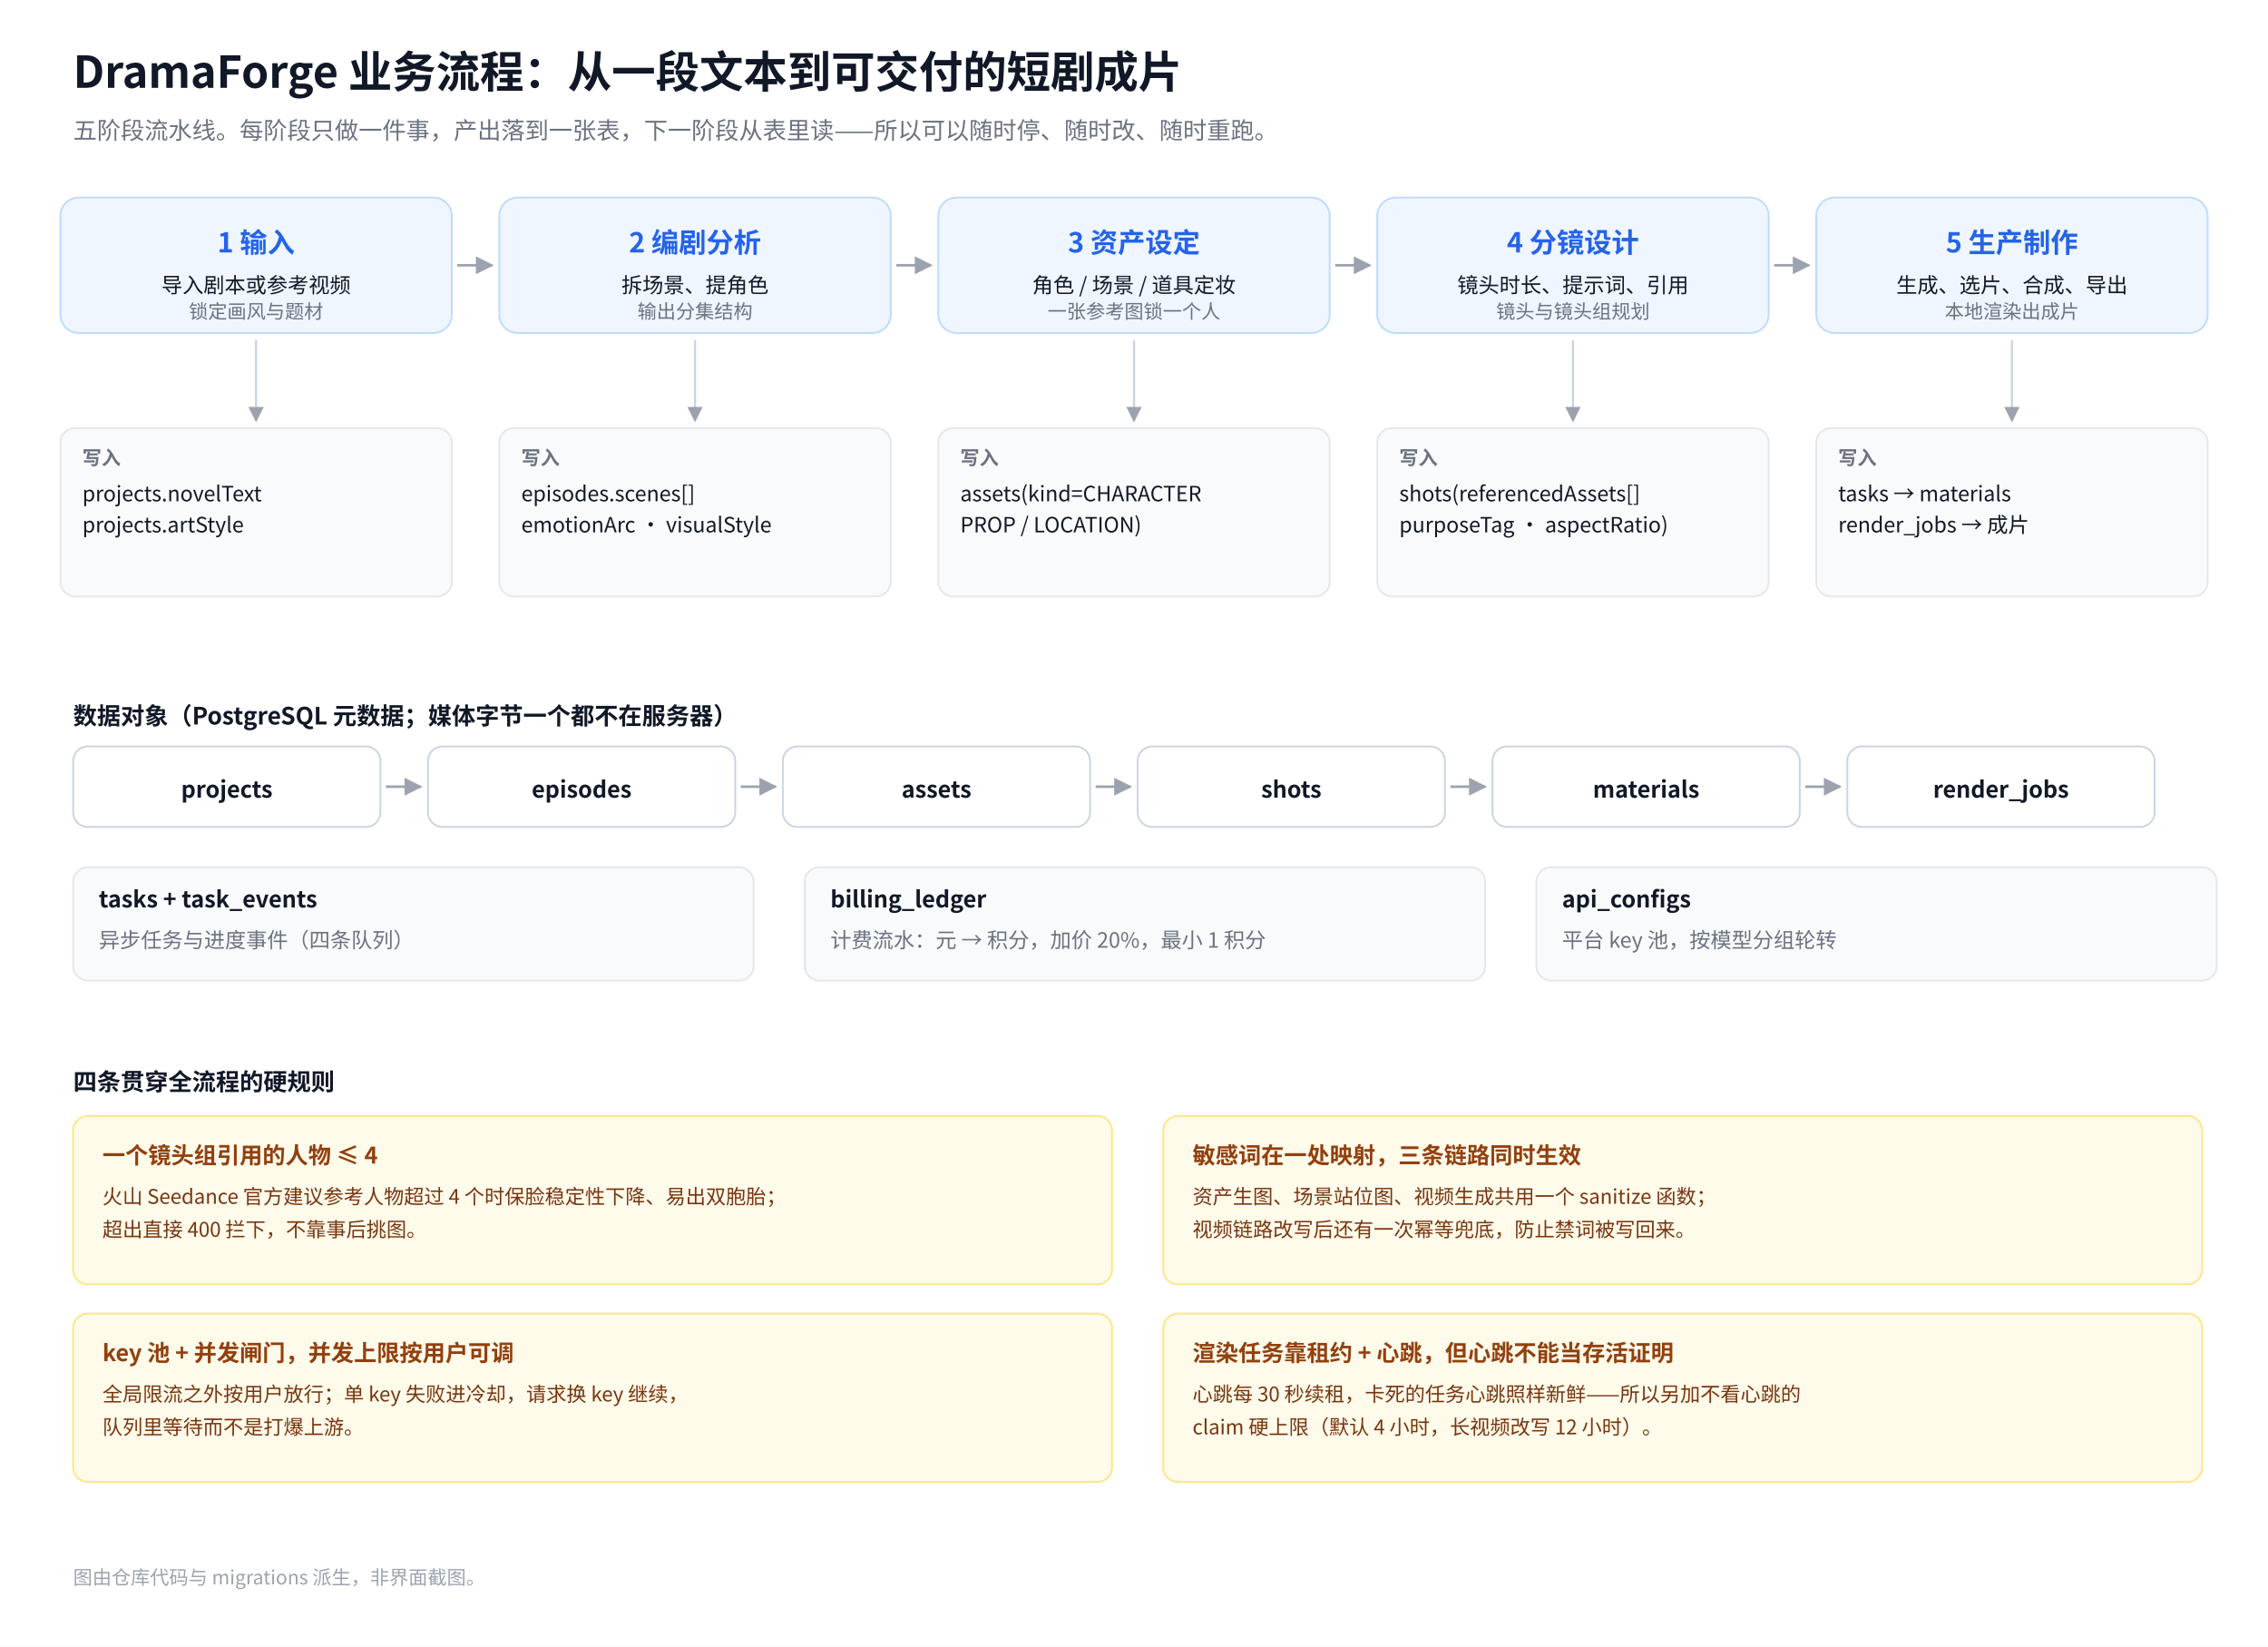
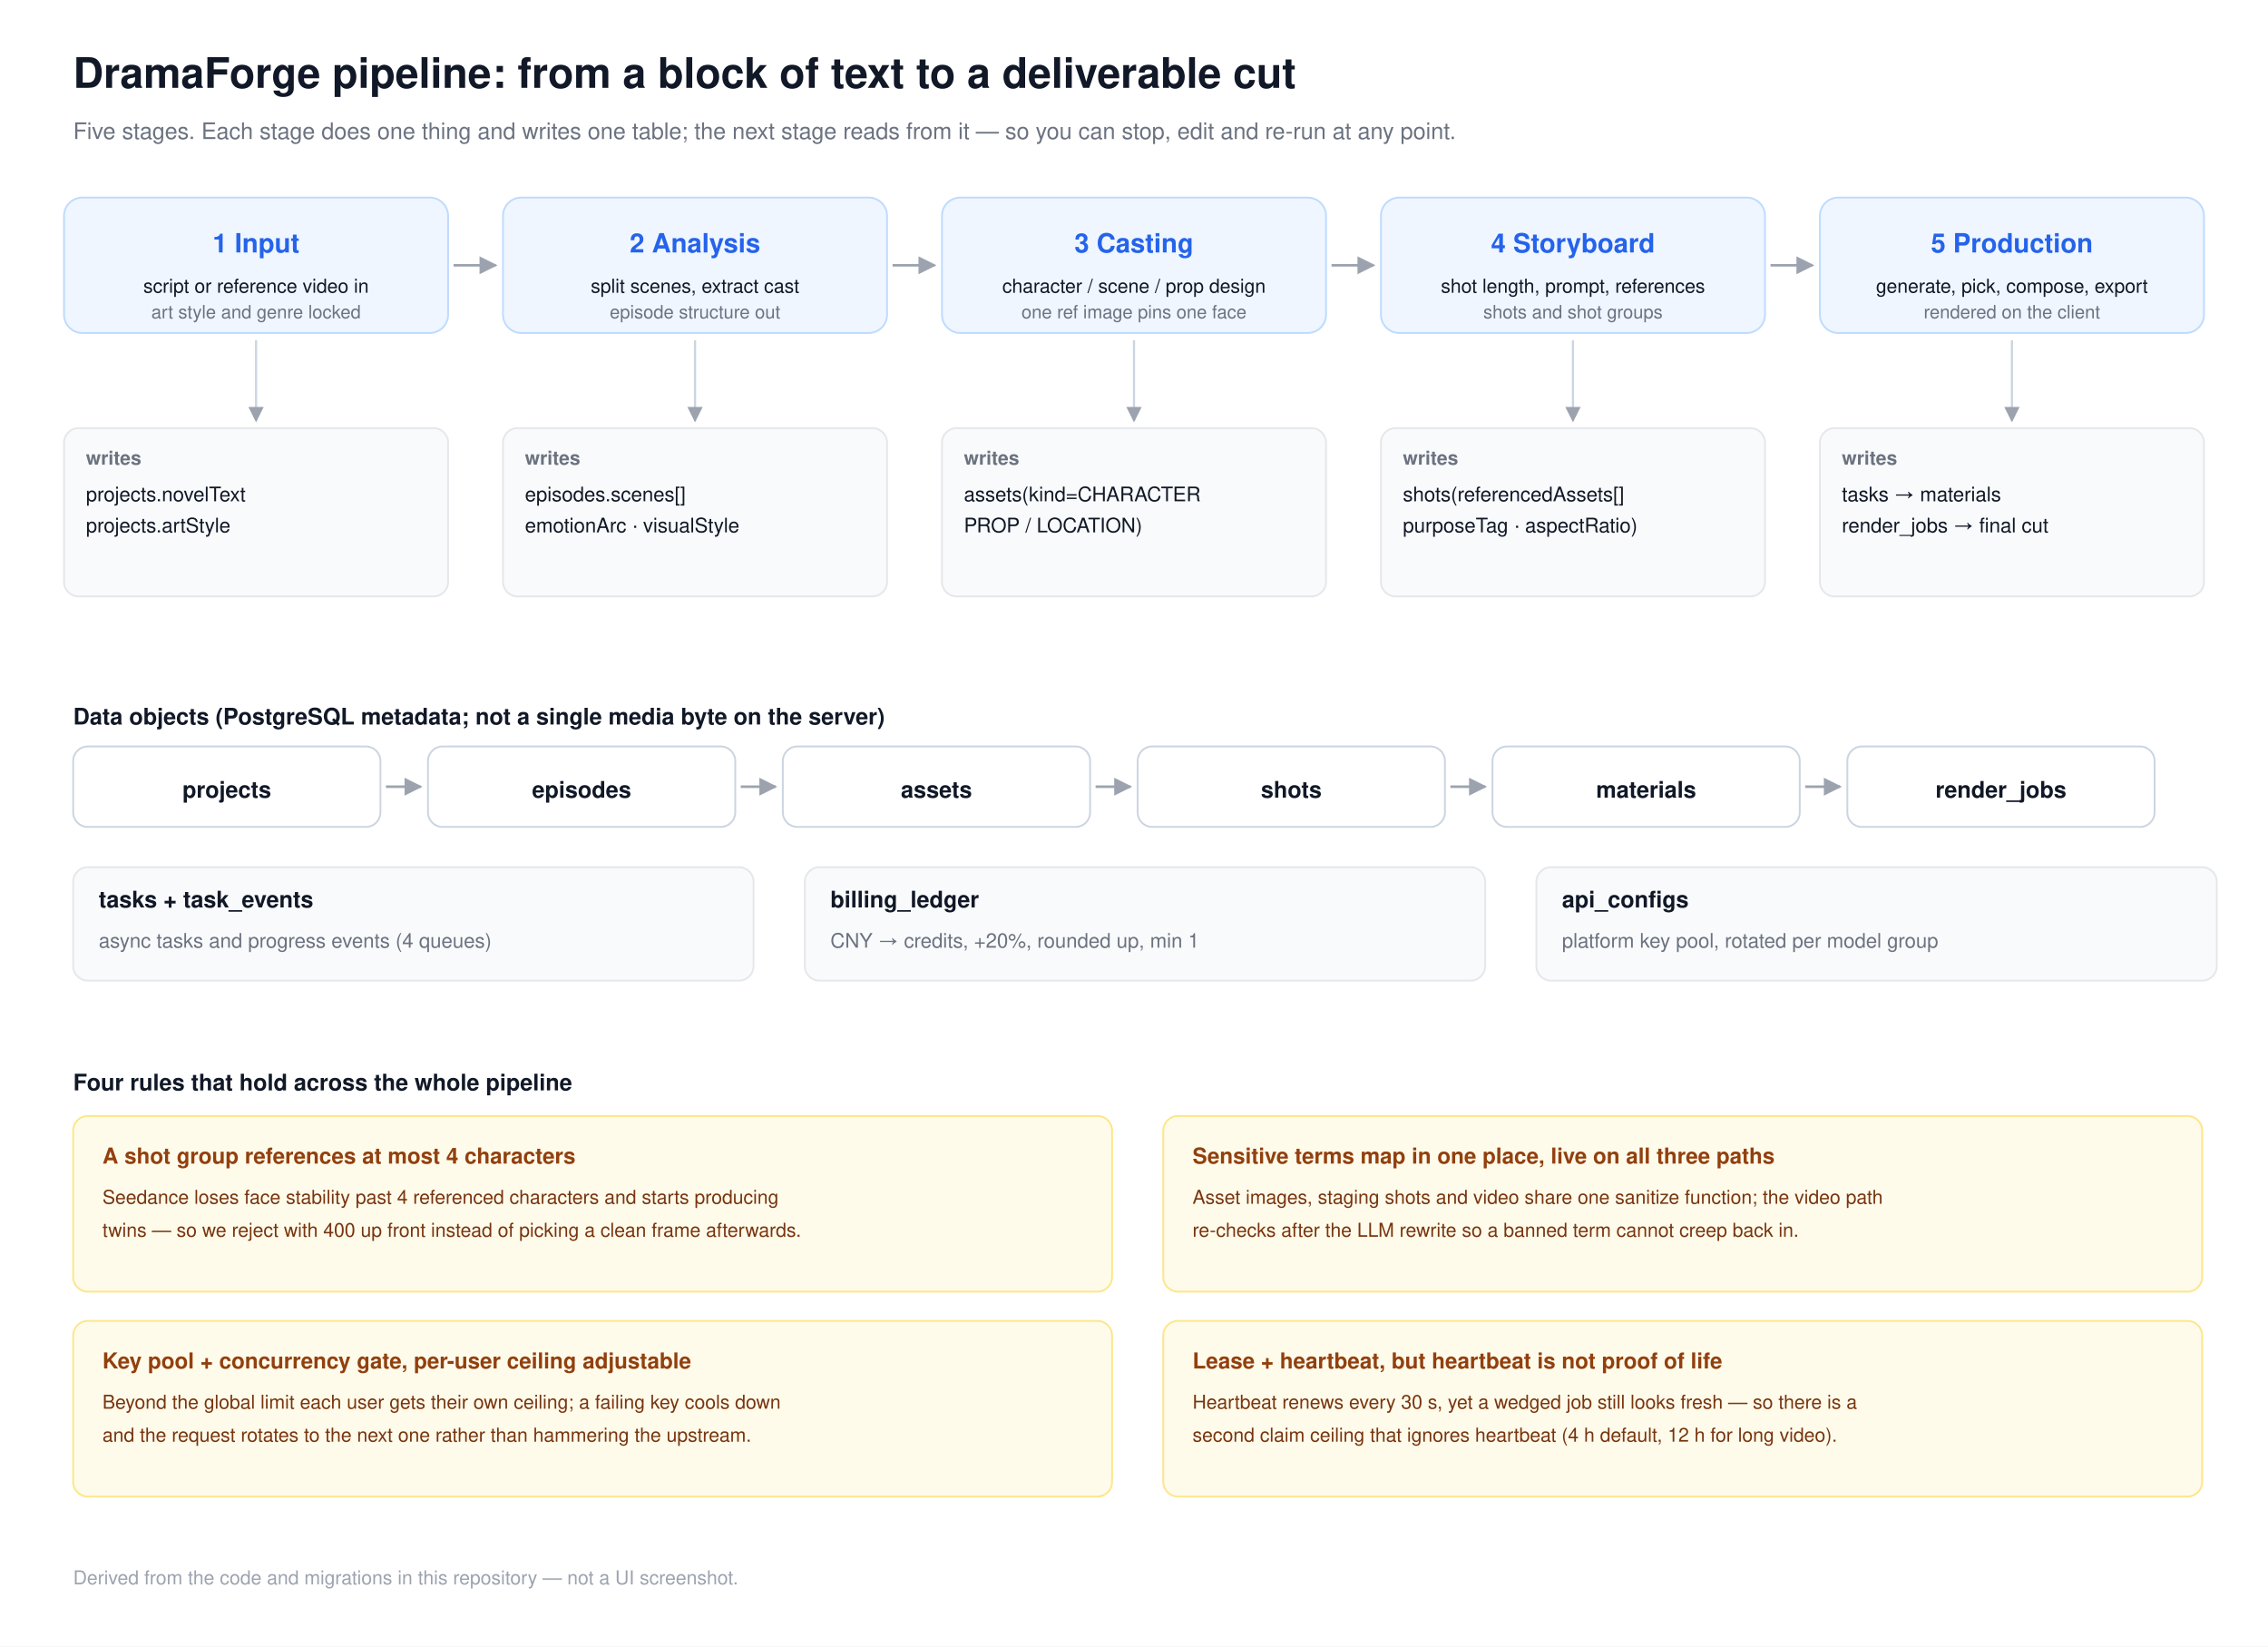
- <svg xmlns="http://www.w3.org/2000/svg" width="1240" height="900" viewBox="0 0 1240 900" font-family="&quot;Microsoft YaHei&quot;,&quot;PingFang SC&quot;,&quot;Noto Sans CJK SC&quot;,&quot;Source Han Sans SC&quot;,sans-serif">
+ <svg xmlns="http://www.w3.org/2000/svg" width="1240" height="900" viewBox="0 0 1240 900" font-family="&quot;Segoe UI&quot;,&quot;Helvetica Neue&quot;,Helvetica,Arial,sans-serif">
  <defs>
    <marker id="ar" viewBox="0 0 10 10" refX="9" refY="5" markerWidth="7" markerHeight="7" orient="auto-start-reverse">
      <path d="M 0 0 L 10 5 L 0 10 z" fill="#9ca3af" />
    </marker>
  </defs>
  <rect width="1240" height="900" fill="#ffffff" />
-   <text x="40" y="48" font-size="24" font-weight="700" fill="#111827" text-anchor="start">DramaForge 业务流程：从一段文本到可交付的短剧成片</text>
-   <text x="40" y="76" font-size="13" font-weight="400" fill="#6b7280" text-anchor="start">五阶段流水线。每阶段只做一件事，产出落到一张表，下一阶段从表里读——所以可以随时停、随时改、随时重跑。</text>
-   <rect x="33" y="108" width="214" height="74" rx="10" fill="#eff6ff" stroke="#bfdbfe" stroke-width="1" />
-   <text x="140.0" y="138" font-size="15" font-weight="700" fill="#2563eb" text-anchor="middle">1  输入</text>
-   <text x="140.0" y="160" font-size="11.5" font-weight="400" fill="#111827" text-anchor="middle">导入剧本或参考视频</text>
-   <text x="140.0" y="174" font-size="10.5" font-weight="400" fill="#6b7280" text-anchor="middle">锁定画风与题材</text>
-   <line x1="250" y1="145.0" x2="269" y2="145.0" stroke="#9ca3af" stroke-width="1.4" marker-end="url(#ar)" />
-   <rect x="33" y="234" width="214" height="92" rx="8" fill="#f9fafb" stroke="#e5e7eb" stroke-width="1" />
-   <text x="45" y="254" font-size="10.5" font-weight="700" fill="#6b7280" text-anchor="start">写入</text>
-   <text x="45" y="274" font-size="11.5" font-weight="400" fill="#111827" text-anchor="start">projects.novelText</text>
-   <text x="45" y="291" font-size="11.5" font-weight="400" fill="#111827" text-anchor="start">projects.artStyle</text>
+   <text x="40" y="48" font-size="23" font-weight="700" fill="#111827" text-anchor="start">DramaForge pipeline: from a block of text to a deliverable cut</text>
+   <text x="40" y="76" font-size="12.5" font-weight="400" fill="#6b7280" text-anchor="start">Five stages. Each stage does one thing and writes one table; the next stage reads from it — so you can stop, edit and re-run at any point.</text>
+   <rect x="35" y="108" width="210" height="74" rx="10" fill="#eff6ff" stroke="#bfdbfe" stroke-width="1" />
+   <text x="140.0" y="138" font-size="14.5" font-weight="700" fill="#2563eb" text-anchor="middle">1  Input</text>
+   <text x="140.0" y="160" font-size="10.5" font-weight="400" fill="#111827" text-anchor="middle">script or reference video in</text>
+   <text x="140.0" y="174" font-size="10" font-weight="400" fill="#6b7280" text-anchor="middle">art style and genre locked</text>
+   <line x1="248" y1="145.0" x2="271" y2="145.0" stroke="#9ca3af" stroke-width="1.4" marker-end="url(#ar)" />
+   <rect x="35" y="234" width="210" height="92" rx="8" fill="#f9fafb" stroke="#e5e7eb" stroke-width="1" />
+   <text x="47" y="254" font-size="10.5" font-weight="700" fill="#6b7280" text-anchor="start">writes</text>
+   <text x="47" y="274" font-size="11" font-weight="400" fill="#111827" text-anchor="start">projects.novelText</text>
+   <text x="47" y="291" font-size="11" font-weight="400" fill="#111827" text-anchor="start">projects.artStyle</text>
  <line x1="140.0" y1="186" x2="140.0" y2="230" stroke="#cbd5e1" stroke-width="1.2" marker-end="url(#ar)" />
-   <rect x="273" y="108" width="214" height="74" rx="10" fill="#eff6ff" stroke="#bfdbfe" stroke-width="1" />
-   <text x="380.0" y="138" font-size="15" font-weight="700" fill="#2563eb" text-anchor="middle">2  编剧分析</text>
-   <text x="380.0" y="160" font-size="11.5" font-weight="400" fill="#111827" text-anchor="middle">拆场景、提角色</text>
-   <text x="380.0" y="174" font-size="10.5" font-weight="400" fill="#6b7280" text-anchor="middle">输出分集结构</text>
-   <line x1="490" y1="145.0" x2="509" y2="145.0" stroke="#9ca3af" stroke-width="1.4" marker-end="url(#ar)" />
-   <rect x="273" y="234" width="214" height="92" rx="8" fill="#f9fafb" stroke="#e5e7eb" stroke-width="1" />
-   <text x="285" y="254" font-size="10.5" font-weight="700" fill="#6b7280" text-anchor="start">写入</text>
-   <text x="285" y="274" font-size="11.5" font-weight="400" fill="#111827" text-anchor="start">episodes.scenes[]</text>
-   <text x="285" y="291" font-size="11.5" font-weight="400" fill="#111827" text-anchor="start">emotionArc · visualStyle</text>
+   <rect x="275" y="108" width="210" height="74" rx="10" fill="#eff6ff" stroke="#bfdbfe" stroke-width="1" />
+   <text x="380.0" y="138" font-size="14.5" font-weight="700" fill="#2563eb" text-anchor="middle">2  Analysis</text>
+   <text x="380.0" y="160" font-size="10.5" font-weight="400" fill="#111827" text-anchor="middle">split scenes, extract cast</text>
+   <text x="380.0" y="174" font-size="10" font-weight="400" fill="#6b7280" text-anchor="middle">episode structure out</text>
+   <line x1="488" y1="145.0" x2="511" y2="145.0" stroke="#9ca3af" stroke-width="1.4" marker-end="url(#ar)" />
+   <rect x="275" y="234" width="210" height="92" rx="8" fill="#f9fafb" stroke="#e5e7eb" stroke-width="1" />
+   <text x="287" y="254" font-size="10.5" font-weight="700" fill="#6b7280" text-anchor="start">writes</text>
+   <text x="287" y="274" font-size="11" font-weight="400" fill="#111827" text-anchor="start">episodes.scenes[]</text>
+   <text x="287" y="291" font-size="11" font-weight="400" fill="#111827" text-anchor="start">emotionArc · visualStyle</text>
  <line x1="380.0" y1="186" x2="380.0" y2="230" stroke="#cbd5e1" stroke-width="1.2" marker-end="url(#ar)" />
-   <rect x="513" y="108" width="214" height="74" rx="10" fill="#eff6ff" stroke="#bfdbfe" stroke-width="1" />
-   <text x="620.0" y="138" font-size="15" font-weight="700" fill="#2563eb" text-anchor="middle">3  资产设定</text>
-   <text x="620.0" y="160" font-size="11.5" font-weight="400" fill="#111827" text-anchor="middle">角色 / 场景 / 道具定妆</text>
-   <text x="620.0" y="174" font-size="10.5" font-weight="400" fill="#6b7280" text-anchor="middle">一张参考图锁一个人</text>
-   <line x1="730" y1="145.0" x2="749" y2="145.0" stroke="#9ca3af" stroke-width="1.4" marker-end="url(#ar)" />
-   <rect x="513" y="234" width="214" height="92" rx="8" fill="#f9fafb" stroke="#e5e7eb" stroke-width="1" />
-   <text x="525" y="254" font-size="10.5" font-weight="700" fill="#6b7280" text-anchor="start">写入</text>
-   <text x="525" y="274" font-size="11.5" font-weight="400" fill="#111827" text-anchor="start">assets(kind=CHARACTER</text>
-   <text x="525" y="291" font-size="11.5" font-weight="400" fill="#111827" text-anchor="start">PROP / LOCATION)</text>
+   <rect x="515" y="108" width="210" height="74" rx="10" fill="#eff6ff" stroke="#bfdbfe" stroke-width="1" />
+   <text x="620.0" y="138" font-size="14.5" font-weight="700" fill="#2563eb" text-anchor="middle">3  Casting</text>
+   <text x="620.0" y="160" font-size="10.5" font-weight="400" fill="#111827" text-anchor="middle">character / scene / prop design</text>
+   <text x="620.0" y="174" font-size="10" font-weight="400" fill="#6b7280" text-anchor="middle">one ref image pins one face</text>
+   <line x1="728" y1="145.0" x2="751" y2="145.0" stroke="#9ca3af" stroke-width="1.4" marker-end="url(#ar)" />
+   <rect x="515" y="234" width="210" height="92" rx="8" fill="#f9fafb" stroke="#e5e7eb" stroke-width="1" />
+   <text x="527" y="254" font-size="10.5" font-weight="700" fill="#6b7280" text-anchor="start">writes</text>
+   <text x="527" y="274" font-size="11" font-weight="400" fill="#111827" text-anchor="start">assets(kind=CHARACTER</text>
+   <text x="527" y="291" font-size="11" font-weight="400" fill="#111827" text-anchor="start">PROP / LOCATION)</text>
  <line x1="620.0" y1="186" x2="620.0" y2="230" stroke="#cbd5e1" stroke-width="1.2" marker-end="url(#ar)" />
-   <rect x="753" y="108" width="214" height="74" rx="10" fill="#eff6ff" stroke="#bfdbfe" stroke-width="1" />
-   <text x="860.0" y="138" font-size="15" font-weight="700" fill="#2563eb" text-anchor="middle">4  分镜设计</text>
-   <text x="860.0" y="160" font-size="11.5" font-weight="400" fill="#111827" text-anchor="middle">镜头时长、提示词、引用</text>
-   <text x="860.0" y="174" font-size="10.5" font-weight="400" fill="#6b7280" text-anchor="middle">镜头与镜头组规划</text>
-   <line x1="970" y1="145.0" x2="989" y2="145.0" stroke="#9ca3af" stroke-width="1.4" marker-end="url(#ar)" />
-   <rect x="753" y="234" width="214" height="92" rx="8" fill="#f9fafb" stroke="#e5e7eb" stroke-width="1" />
-   <text x="765" y="254" font-size="10.5" font-weight="700" fill="#6b7280" text-anchor="start">写入</text>
-   <text x="765" y="274" font-size="11.5" font-weight="400" fill="#111827" text-anchor="start">shots(referencedAssets[]</text>
-   <text x="765" y="291" font-size="11.5" font-weight="400" fill="#111827" text-anchor="start">purposeTag · aspectRatio)</text>
+   <rect x="755" y="108" width="210" height="74" rx="10" fill="#eff6ff" stroke="#bfdbfe" stroke-width="1" />
+   <text x="860.0" y="138" font-size="14.5" font-weight="700" fill="#2563eb" text-anchor="middle">4  Storyboard</text>
+   <text x="860.0" y="160" font-size="10.5" font-weight="400" fill="#111827" text-anchor="middle">shot length, prompt, references</text>
+   <text x="860.0" y="174" font-size="10" font-weight="400" fill="#6b7280" text-anchor="middle">shots and shot groups</text>
+   <line x1="968" y1="145.0" x2="991" y2="145.0" stroke="#9ca3af" stroke-width="1.4" marker-end="url(#ar)" />
+   <rect x="755" y="234" width="210" height="92" rx="8" fill="#f9fafb" stroke="#e5e7eb" stroke-width="1" />
+   <text x="767" y="254" font-size="10.5" font-weight="700" fill="#6b7280" text-anchor="start">writes</text>
+   <text x="767" y="274" font-size="11" font-weight="400" fill="#111827" text-anchor="start">shots(referencedAssets[]</text>
+   <text x="767" y="291" font-size="11" font-weight="400" fill="#111827" text-anchor="start">purposeTag · aspectRatio)</text>
  <line x1="860.0" y1="186" x2="860.0" y2="230" stroke="#cbd5e1" stroke-width="1.2" marker-end="url(#ar)" />
-   <rect x="993" y="108" width="214" height="74" rx="10" fill="#eff6ff" stroke="#bfdbfe" stroke-width="1" />
-   <text x="1100.0" y="138" font-size="15" font-weight="700" fill="#2563eb" text-anchor="middle">5  生产制作</text>
-   <text x="1100.0" y="160" font-size="11.5" font-weight="400" fill="#111827" text-anchor="middle">生成、选片、合成、导出</text>
-   <text x="1100.0" y="174" font-size="10.5" font-weight="400" fill="#6b7280" text-anchor="middle">本地渲染出成片</text>
-   <rect x="993" y="234" width="214" height="92" rx="8" fill="#f9fafb" stroke="#e5e7eb" stroke-width="1" />
-   <text x="1005" y="254" font-size="10.5" font-weight="700" fill="#6b7280" text-anchor="start">写入</text>
-   <text x="1005" y="274" font-size="11.5" font-weight="400" fill="#111827" text-anchor="start">tasks → materials</text>
-   <text x="1005" y="291" font-size="11.5" font-weight="400" fill="#111827" text-anchor="start">render_jobs → 成片</text>
+   <rect x="995" y="108" width="210" height="74" rx="10" fill="#eff6ff" stroke="#bfdbfe" stroke-width="1" />
+   <text x="1100.0" y="138" font-size="14.5" font-weight="700" fill="#2563eb" text-anchor="middle">5  Production</text>
+   <text x="1100.0" y="160" font-size="10.5" font-weight="400" fill="#111827" text-anchor="middle">generate, pick, compose, export</text>
+   <text x="1100.0" y="174" font-size="10" font-weight="400" fill="#6b7280" text-anchor="middle">rendered on the client</text>
+   <rect x="995" y="234" width="210" height="92" rx="8" fill="#f9fafb" stroke="#e5e7eb" stroke-width="1" />
+   <text x="1007" y="254" font-size="10.5" font-weight="700" fill="#6b7280" text-anchor="start">writes</text>
+   <text x="1007" y="274" font-size="11" font-weight="400" fill="#111827" text-anchor="start">tasks → materials</text>
+   <text x="1007" y="291" font-size="11" font-weight="400" fill="#111827" text-anchor="start">render_jobs → final cut</text>
  <line x1="1100.0" y1="186" x2="1100.0" y2="230" stroke="#cbd5e1" stroke-width="1.2" marker-end="url(#ar)" />
-   <text x="40" y="396" font-size="13" font-weight="700" fill="#111827" text-anchor="start">数据对象（PostgreSQL 元数据；媒体字节一个都不在服务器）</text>
+   <text x="40" y="396" font-size="12.5" font-weight="700" fill="#111827" text-anchor="start">Data objects (PostgreSQL metadata; not a single media byte on the server)</text>
  <rect x="40" y="408" width="168" height="44" rx="8" fill="#ffffff" stroke="#cbd5e1" stroke-width="1" />
  <text x="124.0" y="436" font-size="12.5" font-weight="700" fill="#111827" text-anchor="middle">projects</text>
  <line x1="211" y1="430" x2="230" y2="430" stroke="#9ca3af" stroke-width="1.4" marker-end="url(#ar)" />
  <rect x="234" y="408" width="168" height="44" rx="8" fill="#ffffff" stroke="#cbd5e1" stroke-width="1" />
  <text x="318.0" y="436" font-size="12.5" font-weight="700" fill="#111827" text-anchor="middle">episodes</text>
  <line x1="405" y1="430" x2="424" y2="430" stroke="#9ca3af" stroke-width="1.4" marker-end="url(#ar)" />
  <rect x="428" y="408" width="168" height="44" rx="8" fill="#ffffff" stroke="#cbd5e1" stroke-width="1" />
  <text x="512.0" y="436" font-size="12.5" font-weight="700" fill="#111827" text-anchor="middle">assets</text>
  <line x1="599" y1="430" x2="618" y2="430" stroke="#9ca3af" stroke-width="1.4" marker-end="url(#ar)" />
  <rect x="622" y="408" width="168" height="44" rx="8" fill="#ffffff" stroke="#cbd5e1" stroke-width="1" />
  <text x="706.0" y="436" font-size="12.5" font-weight="700" fill="#111827" text-anchor="middle">shots</text>
  <line x1="793" y1="430" x2="812" y2="430" stroke="#9ca3af" stroke-width="1.4" marker-end="url(#ar)" />
  <rect x="816" y="408" width="168" height="44" rx="8" fill="#ffffff" stroke="#cbd5e1" stroke-width="1" />
  <text x="900.0" y="436" font-size="12.5" font-weight="700" fill="#111827" text-anchor="middle">materials</text>
  <line x1="987" y1="430" x2="1006" y2="430" stroke="#9ca3af" stroke-width="1.4" marker-end="url(#ar)" />
  <rect x="1010" y="408" width="168" height="44" rx="8" fill="#ffffff" stroke="#cbd5e1" stroke-width="1" />
  <text x="1094.0" y="436" font-size="12.5" font-weight="700" fill="#111827" text-anchor="middle">render_jobs</text>
  <rect x="40" y="474" width="372" height="62" rx="8" fill="#f9fafb" stroke="#e5e7eb" stroke-width="1" />
  <text x="54" y="496" font-size="12.5" font-weight="700" fill="#111827" text-anchor="start">tasks + task_events</text>
-   <text x="54" y="518" font-size="11.5" font-weight="400" fill="#6b7280" text-anchor="start">异步任务与进度事件（四条队列）</text>
+   <text x="54" y="518" font-size="11" font-weight="400" fill="#6b7280" text-anchor="start">async tasks and progress events (4 queues)</text>
  <rect x="440" y="474" width="372" height="62" rx="8" fill="#f9fafb" stroke="#e5e7eb" stroke-width="1" />
  <text x="454" y="496" font-size="12.5" font-weight="700" fill="#111827" text-anchor="start">billing_ledger</text>
-   <text x="454" y="518" font-size="11.5" font-weight="400" fill="#6b7280" text-anchor="start">计费流水：元 → 积分，加价 20%，最小 1 积分</text>
+   <text x="454" y="518" font-size="11" font-weight="400" fill="#6b7280" text-anchor="start">CNY → credits, +20%, rounded up, min 1</text>
  <rect x="840" y="474" width="372" height="62" rx="8" fill="#f9fafb" stroke="#e5e7eb" stroke-width="1" />
  <text x="854" y="496" font-size="12.5" font-weight="700" fill="#111827" text-anchor="start">api_configs</text>
-   <text x="854" y="518" font-size="11.5" font-weight="400" fill="#6b7280" text-anchor="start">平台 key 池，按模型分组轮转</text>
-   <text x="40" y="596" font-size="13" font-weight="700" fill="#111827" text-anchor="start">四条贯穿全流程的硬规则</text>
-   <rect x="40" y="610" width="568" height="92" rx="8" fill="#fffbeb" stroke="#fde68a" stroke-width="1" />
-   <text x="56" y="636" font-size="12.5" font-weight="700" fill="#92400e" text-anchor="start">一个镜头组引用的人物 ≤ 4</text>
-   <text x="56" y="658" font-size="11" font-weight="400" fill="#78350f" text-anchor="start">火山 Seedance 官方建议参考人物超过 4 个时保脸稳定性下降、易出双胞胎；</text>
-   <text x="56" y="676" font-size="11" font-weight="400" fill="#78350f" text-anchor="start">超出直接 400 拦下，不靠事后挑图。</text>
-   <rect x="636" y="610" width="568" height="92" rx="8" fill="#fffbeb" stroke="#fde68a" stroke-width="1" />
-   <text x="652" y="636" font-size="12.5" font-weight="700" fill="#92400e" text-anchor="start">敏感词在一处映射，三条链路同时生效</text>
-   <text x="652" y="658" font-size="11" font-weight="400" fill="#78350f" text-anchor="start">资产生图、场景站位图、视频生成共用一个 sanitize 函数；</text>
-   <text x="652" y="676" font-size="11" font-weight="400" fill="#78350f" text-anchor="start">视频链路改写后还有一次幂等兜底，防止禁词被写回来。</text>
-   <rect x="40" y="718" width="568" height="92" rx="8" fill="#fffbeb" stroke="#fde68a" stroke-width="1" />
-   <text x="56" y="744" font-size="12.5" font-weight="700" fill="#92400e" text-anchor="start">key 池 + 并发闸门，并发上限按用户可调</text>
-   <text x="56" y="766" font-size="11" font-weight="400" fill="#78350f" text-anchor="start">全局限流之外按用户放行；单 key 失败进冷却，请求换 key 继续，</text>
-   <text x="56" y="784" font-size="11" font-weight="400" fill="#78350f" text-anchor="start">队列里等待而不是打爆上游。</text>
-   <rect x="636" y="718" width="568" height="92" rx="8" fill="#fffbeb" stroke="#fde68a" stroke-width="1" />
-   <text x="652" y="744" font-size="12.5" font-weight="700" fill="#92400e" text-anchor="start">渲染任务靠租约 + 心跳，但心跳不能当存活证明</text>
-   <text x="652" y="766" font-size="11" font-weight="400" fill="#78350f" text-anchor="start">心跳每 30 秒续租，卡死的任务心跳照样新鲜——所以另加不看心跳的</text>
-   <text x="652" y="784" font-size="11" font-weight="400" fill="#78350f" text-anchor="start">claim 硬上限（默认 4 小时，长视频改写 12 小时）。</text>
-   <text x="40" y="866" font-size="10.5" font-weight="400" fill="#9ca3af" text-anchor="start">图由仓库代码与 migrations 派生，非界面截图。</text>
+   <text x="854" y="518" font-size="11" font-weight="400" fill="#6b7280" text-anchor="start">platform key pool, rotated per model group</text>
+   <text x="40" y="596" font-size="12.5" font-weight="700" fill="#111827" text-anchor="start">Four rules that hold across the whole pipeline</text>
+   <rect x="40" y="610" width="568" height="96" rx="8" fill="#fffbeb" stroke="#fde68a" stroke-width="1" />
+   <text x="56" y="636" font-size="12" font-weight="700" fill="#92400e" text-anchor="start">A shot group references at most 4 characters</text>
+   <text x="56" y="658" font-size="10.5" font-weight="400" fill="#78350f" text-anchor="start">Seedance loses face stability past 4 referenced characters and starts producing</text>
+   <text x="56" y="676" font-size="10.5" font-weight="400" fill="#78350f" text-anchor="start">twins — so we reject with 400 up front instead of picking a clean frame afterwards.</text>
+   <rect x="636" y="610" width="568" height="96" rx="8" fill="#fffbeb" stroke="#fde68a" stroke-width="1" />
+   <text x="652" y="636" font-size="12" font-weight="700" fill="#92400e" text-anchor="start">Sensitive terms map in one place, live on all three paths</text>
+   <text x="652" y="658" font-size="10.5" font-weight="400" fill="#78350f" text-anchor="start">Asset images, staging shots and video share one sanitize function; the video path</text>
+   <text x="652" y="676" font-size="10.5" font-weight="400" fill="#78350f" text-anchor="start">re-checks after the LLM rewrite so a banned term cannot creep back in.</text>
+   <rect x="40" y="722" width="568" height="96" rx="8" fill="#fffbeb" stroke="#fde68a" stroke-width="1" />
+   <text x="56" y="748" font-size="12" font-weight="700" fill="#92400e" text-anchor="start">Key pool + concurrency gate, per-user ceiling adjustable</text>
+   <text x="56" y="770" font-size="10.5" font-weight="400" fill="#78350f" text-anchor="start">Beyond the global limit each user gets their own ceiling; a failing key cools down</text>
+   <text x="56" y="788" font-size="10.5" font-weight="400" fill="#78350f" text-anchor="start">and the request rotates to the next one rather than hammering the upstream.</text>
+   <rect x="636" y="722" width="568" height="96" rx="8" fill="#fffbeb" stroke="#fde68a" stroke-width="1" />
+   <text x="652" y="748" font-size="12" font-weight="700" fill="#92400e" text-anchor="start">Lease + heartbeat, but heartbeat is not proof of life</text>
+   <text x="652" y="770" font-size="10.5" font-weight="400" fill="#78350f" text-anchor="start">Heartbeat renews every 30 s, yet a wedged job still looks fresh — so there is a</text>
+   <text x="652" y="788" font-size="10.5" font-weight="400" fill="#78350f" text-anchor="start">second claim ceiling that ignores heartbeat (4 h default, 12 h for long video).</text>
+   <text x="40" y="866" font-size="10.5" font-weight="400" fill="#9ca3af" text-anchor="start">Derived from the code and migrations in this repository — not a UI screenshot.</text>
</svg>
